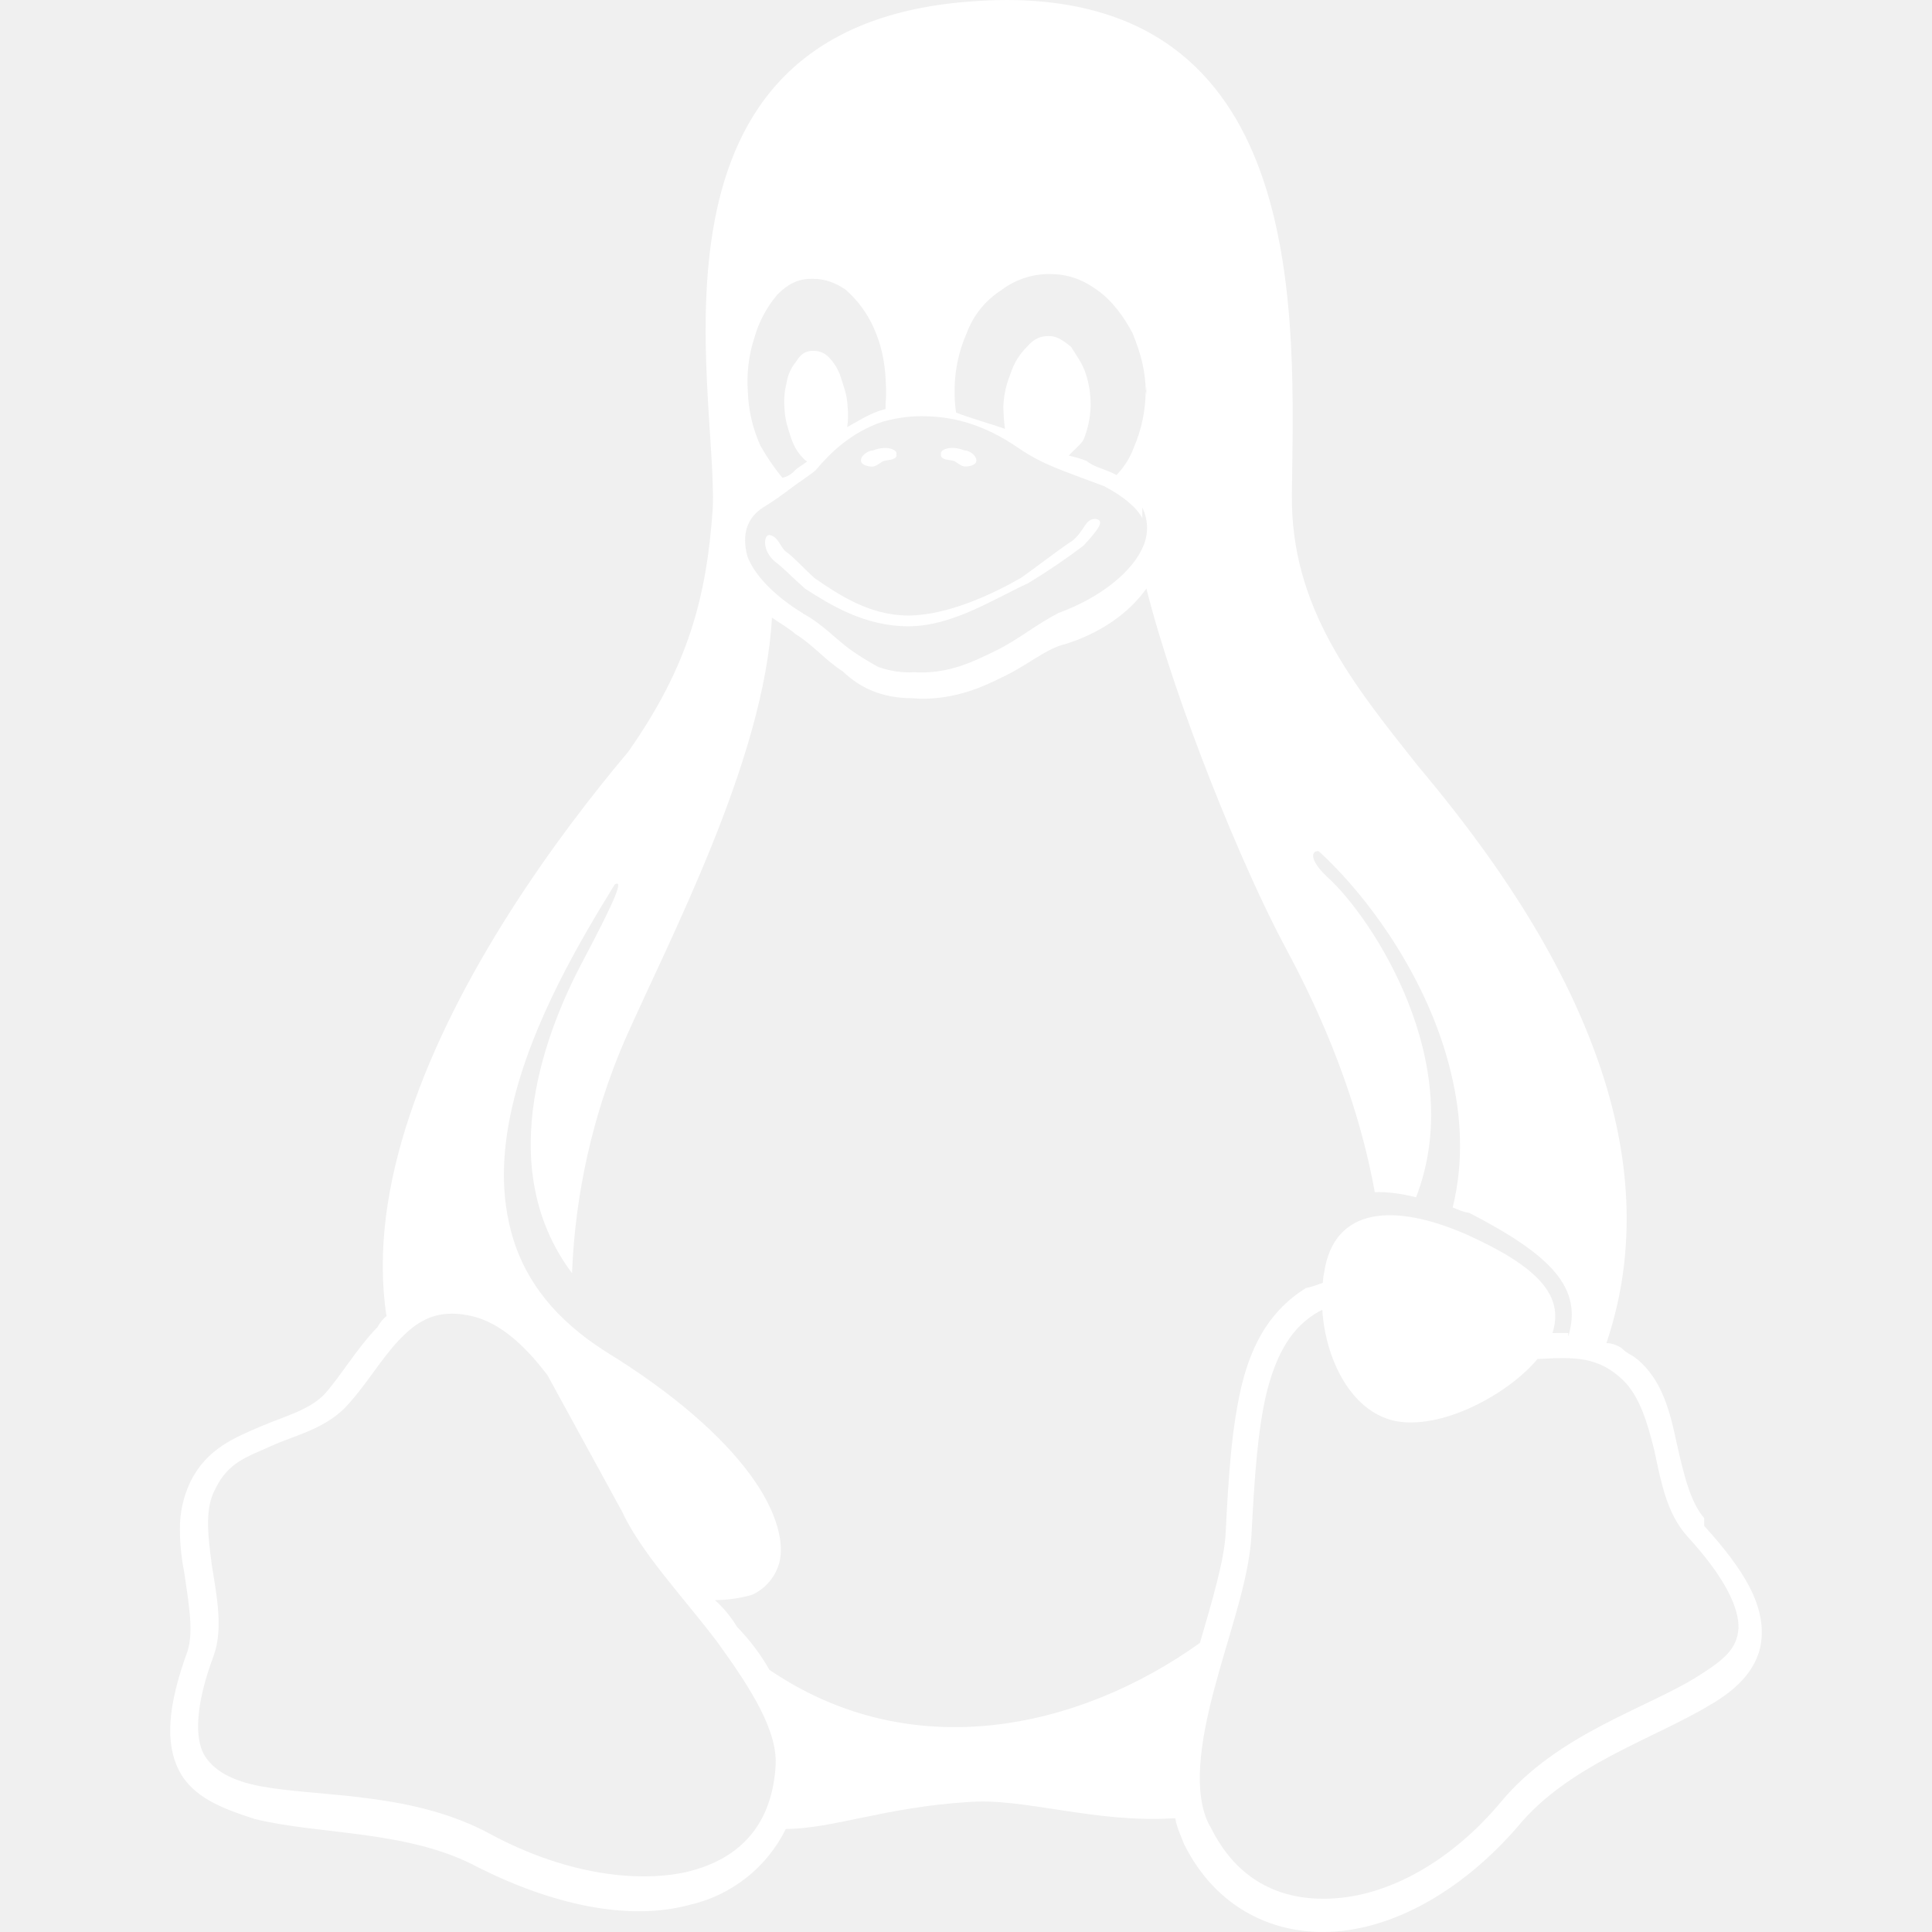
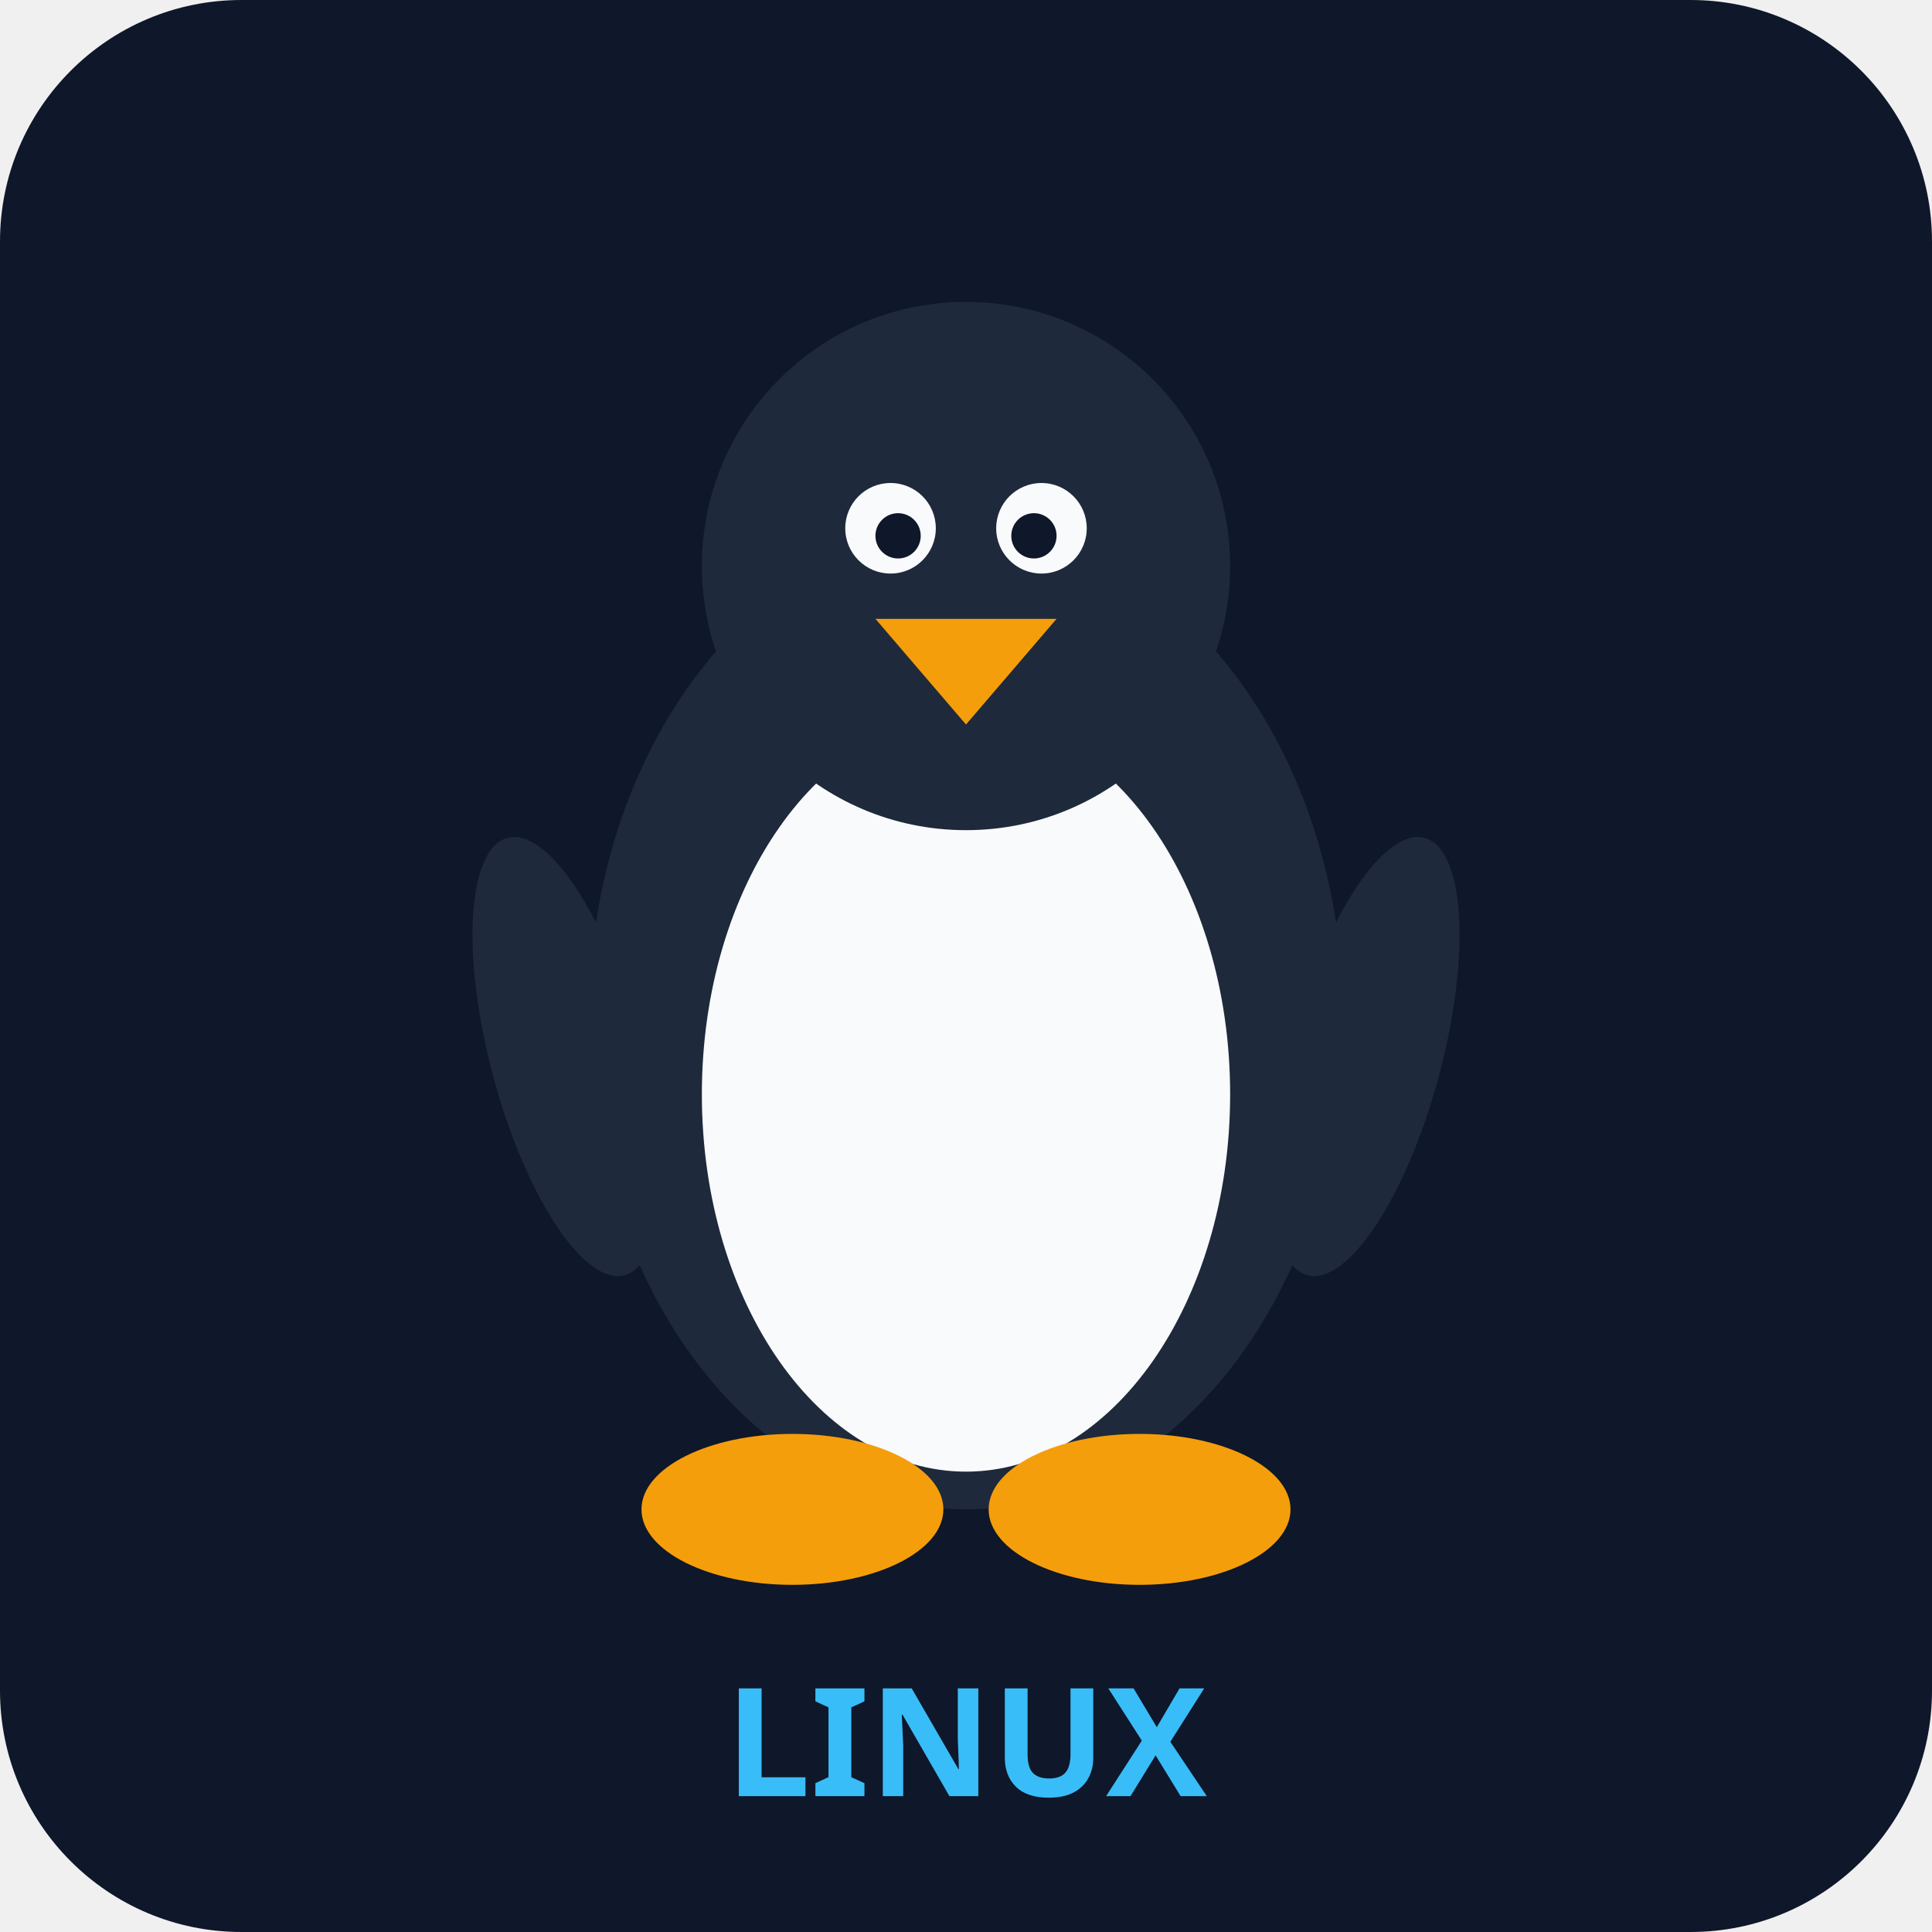
- <svg xmlns="http://www.w3.org/2000/svg" width="512" height="512" fill="#ffffff" role="img" viewBox="0 0 24 24">
-   <path d="M12.504 0c-.155 0-.315.008-.48.021-4.226.333-3.105 4.807-3.17 6.298-.076 1.092-.3 1.953-1.05 3.02-.885 1.051-2.127 2.75-2.716 4.521-.278.832-.41 1.684-.287 2.489a.424.424 0 00-.11.135c-.26.268-.45.6-.663.839-.199.199-.485.267-.797.4-.313.136-.658.269-.864.68-.09.189-.136.394-.132.602 0 .199.027.4.055.536.058.399.116.728.04.97-.249.68-.28 1.145-.106 1.484.174.334.535.47.94.601.81.2 1.91.135 2.774.6.926.466 1.866.67 2.616.47.526-.116.97-.464 1.208-.946.587-.003 1.23-.269 2.26-.334.699-.058 1.574.267 2.577.2.025.134.063.198.114.333l.003.003c.391.778 1.113 1.132 1.884 1.071.771-.06 1.592-.536 2.257-1.306.631-.765 1.683-1.084 2.378-1.503.348-.199.629-.469.649-.853.023-.4-.2-.811-.714-1.376v-.097l-.003-.003c-.17-.2-.25-.535-.338-.926-.085-.401-.182-.786-.492-1.046h-.003c-.059-.054-.123-.067-.188-.135a.357.357 0 00-.19-.064c.431-1.278.264-2.55-.173-3.694-.533-1.41-1.465-2.638-2.175-3.483-.796-1.005-1.576-1.957-1.56-3.368.026-2.152.236-6.133-3.544-6.139zm.529 3.405h.013c.213 0 .396.062.584.198.19.135.33.332.438.533.105.259.158.459.166.724 0-.02.006-.04.006-.06v.105a.086.086 0 01-.004-.021l-.004-.024a1.807 1.807 0 01-.15.706.953.953 0 01-.213.335.71.71 0 00-.088-.042c-.104-.045-.198-.064-.284-.133a1.312 1.312 0 00-.22-.066c.05-.06.146-.133.183-.198.053-.128.082-.264.088-.402v-.02a1.21 1.21 0 00-.061-.4c-.045-.134-.101-.2-.183-.333-.084-.066-.167-.132-.267-.132h-.016c-.093 0-.176.03-.262.132a.8.8 0 00-.205.334 1.18 1.18 0 00-.09.4v.019c.002.089.008.179.02.267-.193-.067-.438-.135-.607-.202a1.635 1.635 0 01-.018-.2v-.02a1.772 1.772 0 01.15-.768c.082-.22.232-.406.43-.533a.985.985 0 01.594-.2zm-2.962.059h.036c.142 0 .27.048.399.135.146.129.264.288.344.465.09.199.14.4.153.667v.004c.007.134.006.2-.002.266v.08c-.03.007-.056.018-.083.024-.152.055-.274.135-.393.2.012-.09.013-.18.003-.267v-.015c-.012-.133-.04-.2-.082-.333a.613.613 0 00-.166-.267.248.248 0 00-.183-.064h-.021c-.071.006-.13.04-.186.132a.552.552 0 00-.12.27.944.944 0 00-.023.33v.015c.012.135.037.2.08.334.046.134.098.2.166.268.01.009.02.018.034.024-.07.057-.117.07-.176.136a.304.304 0 01-.131.068 2.62 2.62 0 01-.275-.402 1.772 1.772 0 01-.155-.667 1.759 1.759 0 01.08-.668 1.43 1.43 0 01.283-.535c.128-.133.26-.2.418-.2zm1.37 1.706c.332 0 .733.065 1.216.399.293.2.523.269 1.052.468h.003c.255.136.405.266.478.399v-.131a.571.571 0 01.016.47c-.123.31-.516.643-1.063.842v.002c-.268.135-.501.333-.775.465-.276.135-.588.292-1.012.267a1.139 1.139 0 01-.448-.067 3.566 3.566 0 01-.322-.198c-.195-.135-.363-.332-.612-.465v-.005h-.005c-.4-.246-.616-.512-.686-.71-.07-.268-.005-.47.193-.6.224-.135.38-.271.483-.336.104-.074.143-.102.176-.131h.002v-.003c.169-.202.436-.47.839-.601.139-.036.294-.065.466-.065zm2.8 2.142c.358 1.417 1.196 3.475 1.735 4.473.286.534.855 1.659 1.102 3.024.156-.005.33.018.513.064.646-1.671-.546-3.467-1.089-3.966-.22-.2-.232-.335-.123-.335.59.534 1.365 1.572 1.646 2.757.13.535.16 1.104.021 1.67.067.028.135.06.205.067 1.032.534 1.413.938 1.23 1.537v-.043c-.06-.003-.12 0-.18 0h-.016c.151-.467-.182-.825-1.065-1.224-.915-.4-1.646-.336-1.77.465-.008.043-.013.066-.018.135-.068.023-.139.053-.209.064-.43.268-.662.669-.793 1.187-.13.533-.17 1.156-.205 1.869v.003c-.02.334-.17.838-.319 1.35-1.5 1.072-3.58 1.538-5.348.334a2.645 2.645 0 00-.402-.533 1.45 1.45 0 00-.275-.333c.182 0 .338-.03.465-.067a.615.615 0 00.314-.334c.108-.267 0-.697-.345-1.163-.345-.467-.931-.995-1.788-1.521-.63-.4-.986-.87-1.15-1.396-.165-.534-.143-1.085-.015-1.645.245-1.07.873-2.11 1.274-2.763.107-.065.037.135-.408.974-.396.751-1.14 2.497-.122 3.854a8.123 8.123 0 01.647-2.876c.564-1.278 1.743-3.504 1.836-5.268.048.036.217.135.289.202.218.133.38.333.59.465.21.201.477.335.876.335.039.003.075.006.11.006.412 0 .73-.134.997-.268.29-.134.52-.334.74-.4h.005c.467-.135.835-.402 1.044-.7zm2.185 8.958c.037.6.343 1.245.882 1.377.588.134 1.434-.333 1.791-.765l.211-.01c.315-.007.577.01.847.268l.003.003c.208.199.305.53.391.876.085.4.154.78.409 1.066.486.527.645.906.636 1.14l.003-.007v.018l-.003-.012c-.015.262-.185.396-.498.595-.63.401-1.746.712-2.457 1.57-.618.737-1.37 1.14-2.036 1.191-.664.053-1.237-.2-1.574-.898l-.005-.003c-.21-.4-.12-1.025.056-1.69.176-.668.428-1.344.463-1.897.037-.714.076-1.335.195-1.814.12-.465.308-.797.641-.984l.045-.022zm-10.814.049h.01c.053 0 .105.005.157.014.376.055.706.333 1.023.752l.91 1.664.003.003c.243.533.754 1.064 1.189 1.637.434.598.77 1.131.729 1.57v.006c-.057.744-.48 1.148-1.125 1.294-.645.135-1.52.002-2.395-.464-.968-.536-2.118-.469-2.857-.602-.369-.066-.61-.2-.723-.4-.11-.2-.113-.602.123-1.23v-.004l.002-.003c.117-.334.03-.752-.027-1.118-.055-.401-.083-.71.043-.94.16-.334.396-.4.69-.533.294-.135.64-.202.915-.47h.002v-.002c.256-.268.445-.601.668-.838.19-.201.38-.336.663-.336zm7.159-9.074c-.435.201-.945.535-1.488.535-.542 0-.97-.267-1.28-.466-.154-.134-.28-.268-.373-.335-.164-.134-.144-.333-.074-.333.109.016.129.134.199.2.096.066.215.2.36.333.292.2.68.467 1.167.467.485 0 1.053-.267 1.398-.466.195-.135.445-.334.648-.467.156-.136.149-.267.279-.267.128.016.034.134-.147.332a8.097 8.097 0 01-.69.468zm-1.082-1.583V5.64c-.006-.02.013-.042.029-.05.074-.043.18-.027.26.004.063 0 .16.067.15.135-.006.049-.085.066-.135.066-.055 0-.092-.043-.141-.068-.052-.018-.146-.008-.163-.065zm-.551 0c-.02.058-.113.049-.166.066-.047.025-.086.068-.14.068-.05 0-.13-.02-.136-.068-.01-.066.088-.133.15-.133.08-.031.184-.047.259-.005.019.009.036.03.03.05v.02h.003z" />
+ <svg xmlns="http://www.w3.org/2000/svg" viewBox="0 0 256 256" width="256" height="256">
+   <rect width="256" height="256" rx="32" fill="#0f172a" />
+   <ellipse cx="128" cy="135" rx="50" ry="65" fill="#1e293b" />
+   <ellipse cx="128" cy="145" rx="35" ry="50" fill="#f8fafc" />
+   <circle cx="128" cy="75" r="35" fill="#1e293b" />
+   <circle cx="118" cy="70" r="6" fill="#f8fafc" />
+   <circle cx="138" cy="70" r="6" fill="#f8fafc" />
+   <circle cx="119" cy="71" r="3" fill="#0f172a" />
+   <circle cx="137" cy="71" r="3" fill="#0f172a" />
+   <path d="M116 82h24l-12 14z" fill="#f59e0b" />
+   <ellipse cx="105" cy="200" rx="20" ry="10" fill="#f59e0b" />
+   <ellipse cx="151" cy="200" rx="20" ry="10" fill="#f59e0b" />
+   <ellipse cx="75" cy="140" rx="10" ry="30" fill="#1e293b" transform="rotate(-15 75 140)" />
+   <ellipse cx="181" cy="140" rx="10" ry="30" fill="#1e293b" transform="rotate(15 181 140)" />
+   <text x="128" y="238" text-anchor="middle" fill="#38bdf8" font-family="system-ui, sans-serif" font-weight="900" font-size="20">LINUX</text>
</svg>
